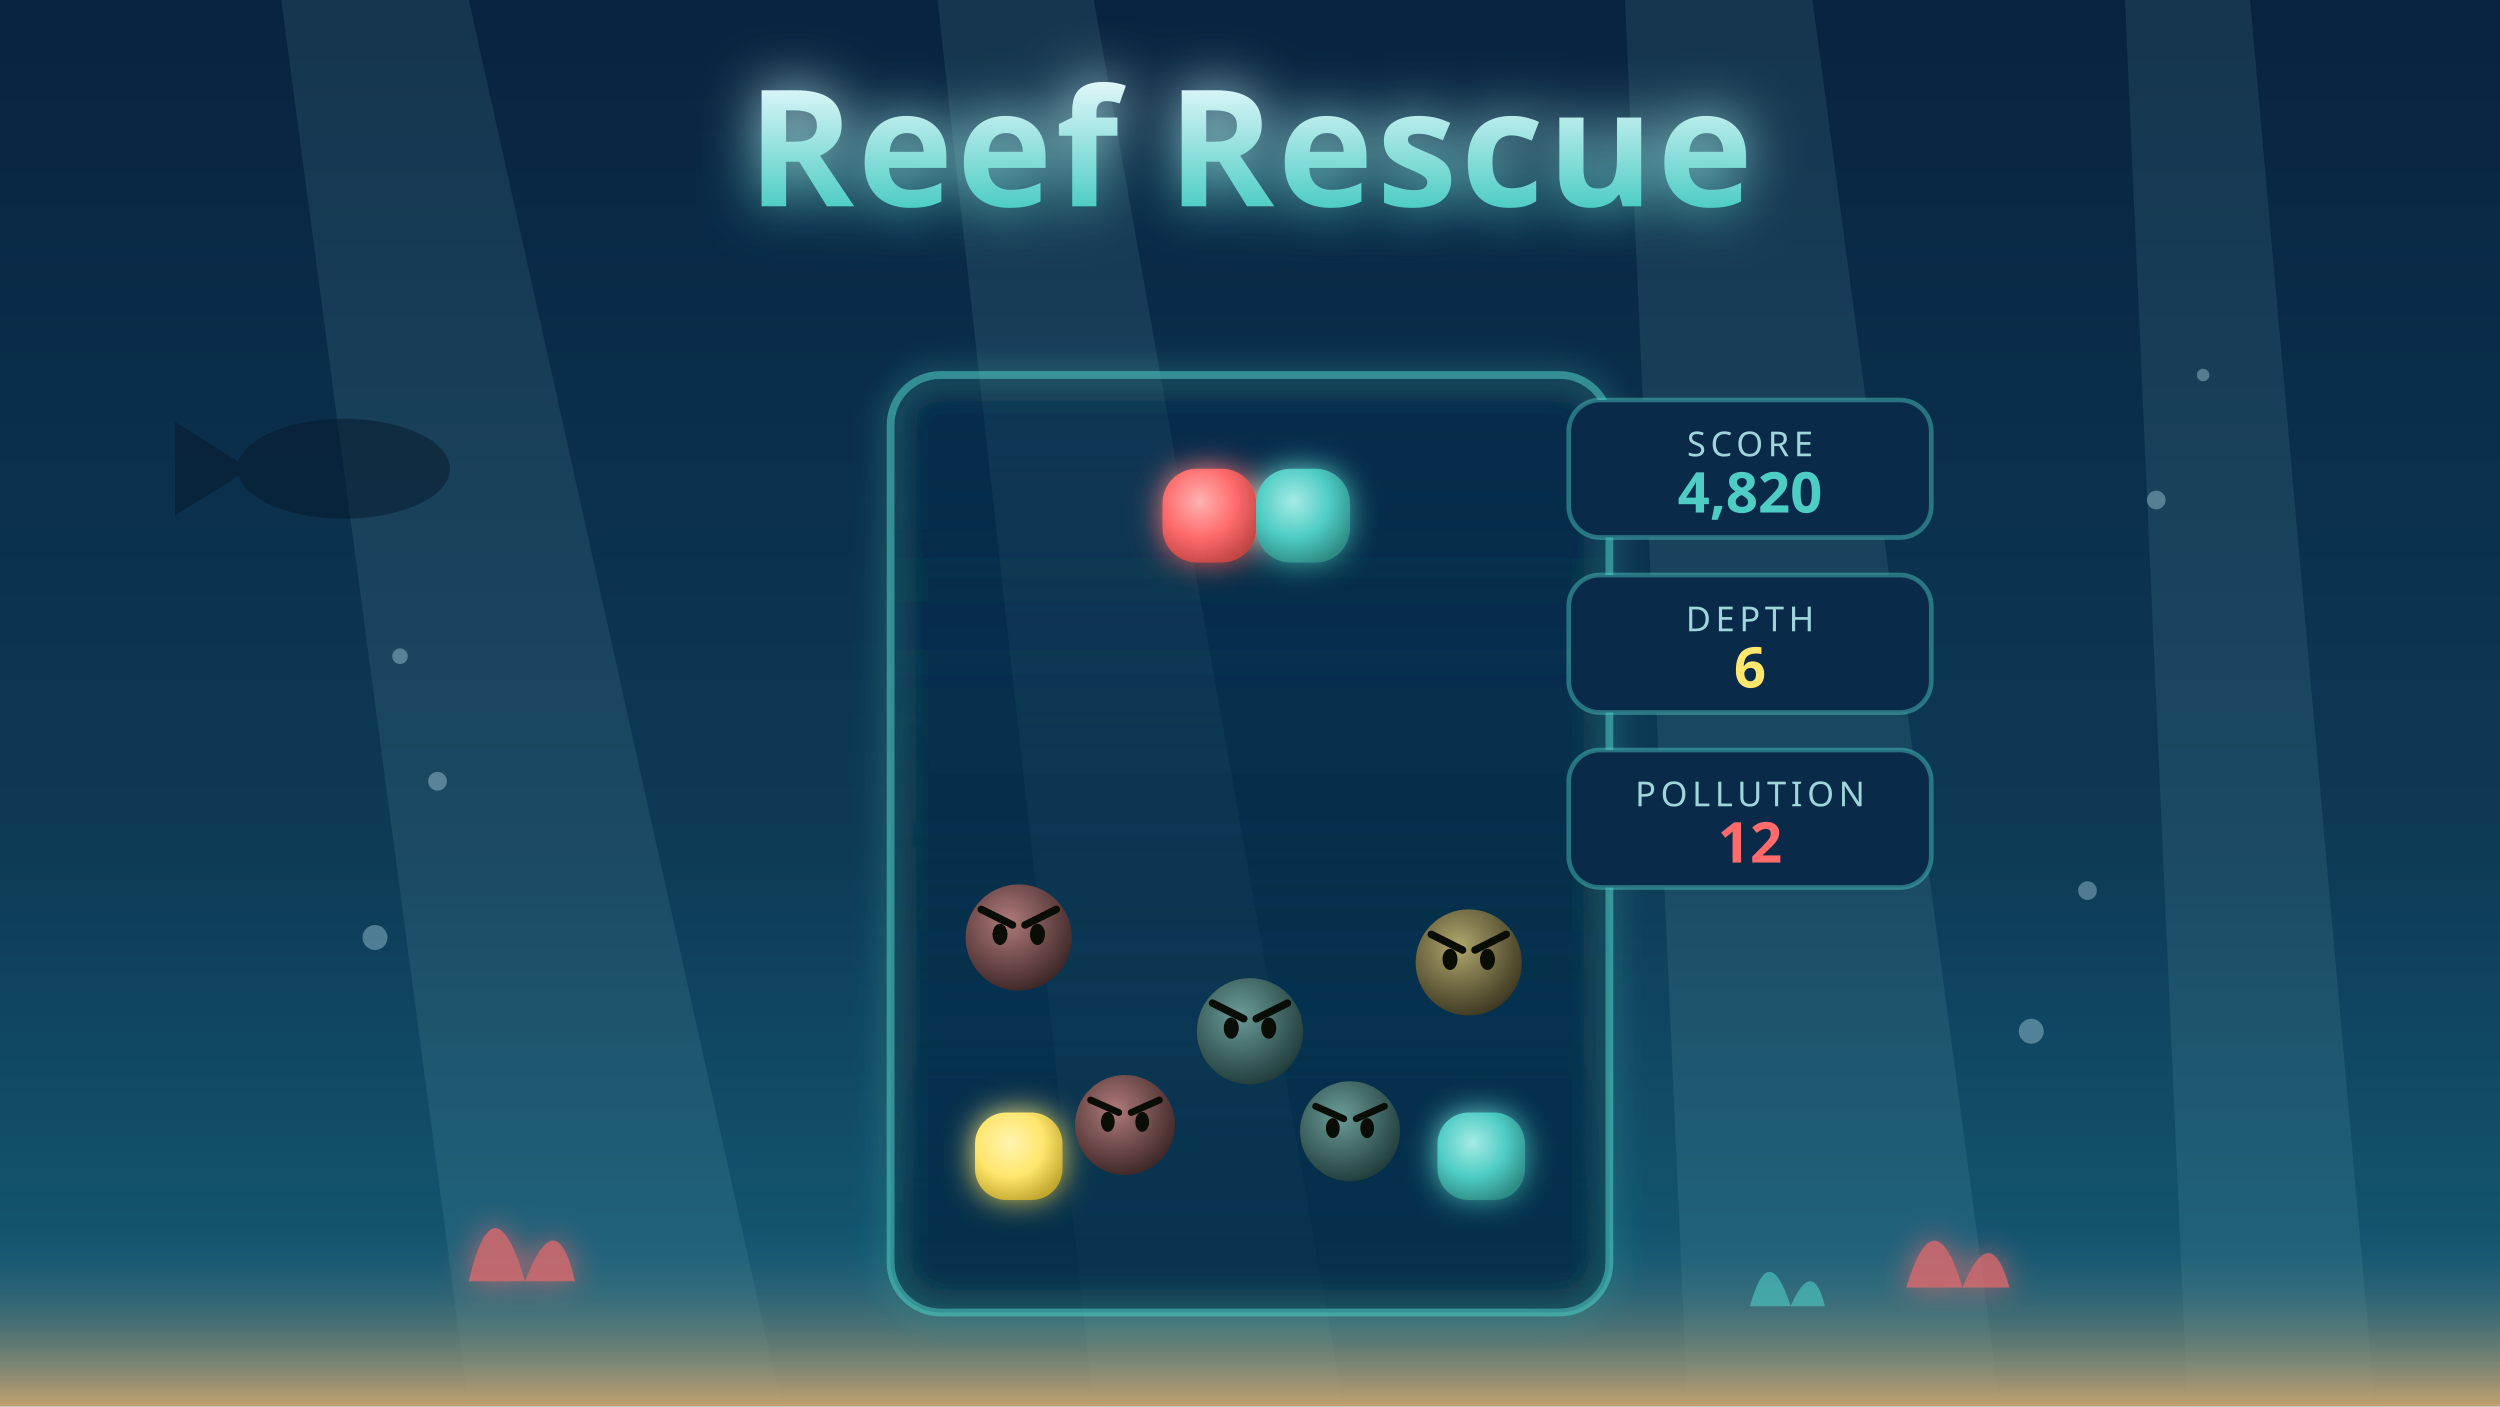
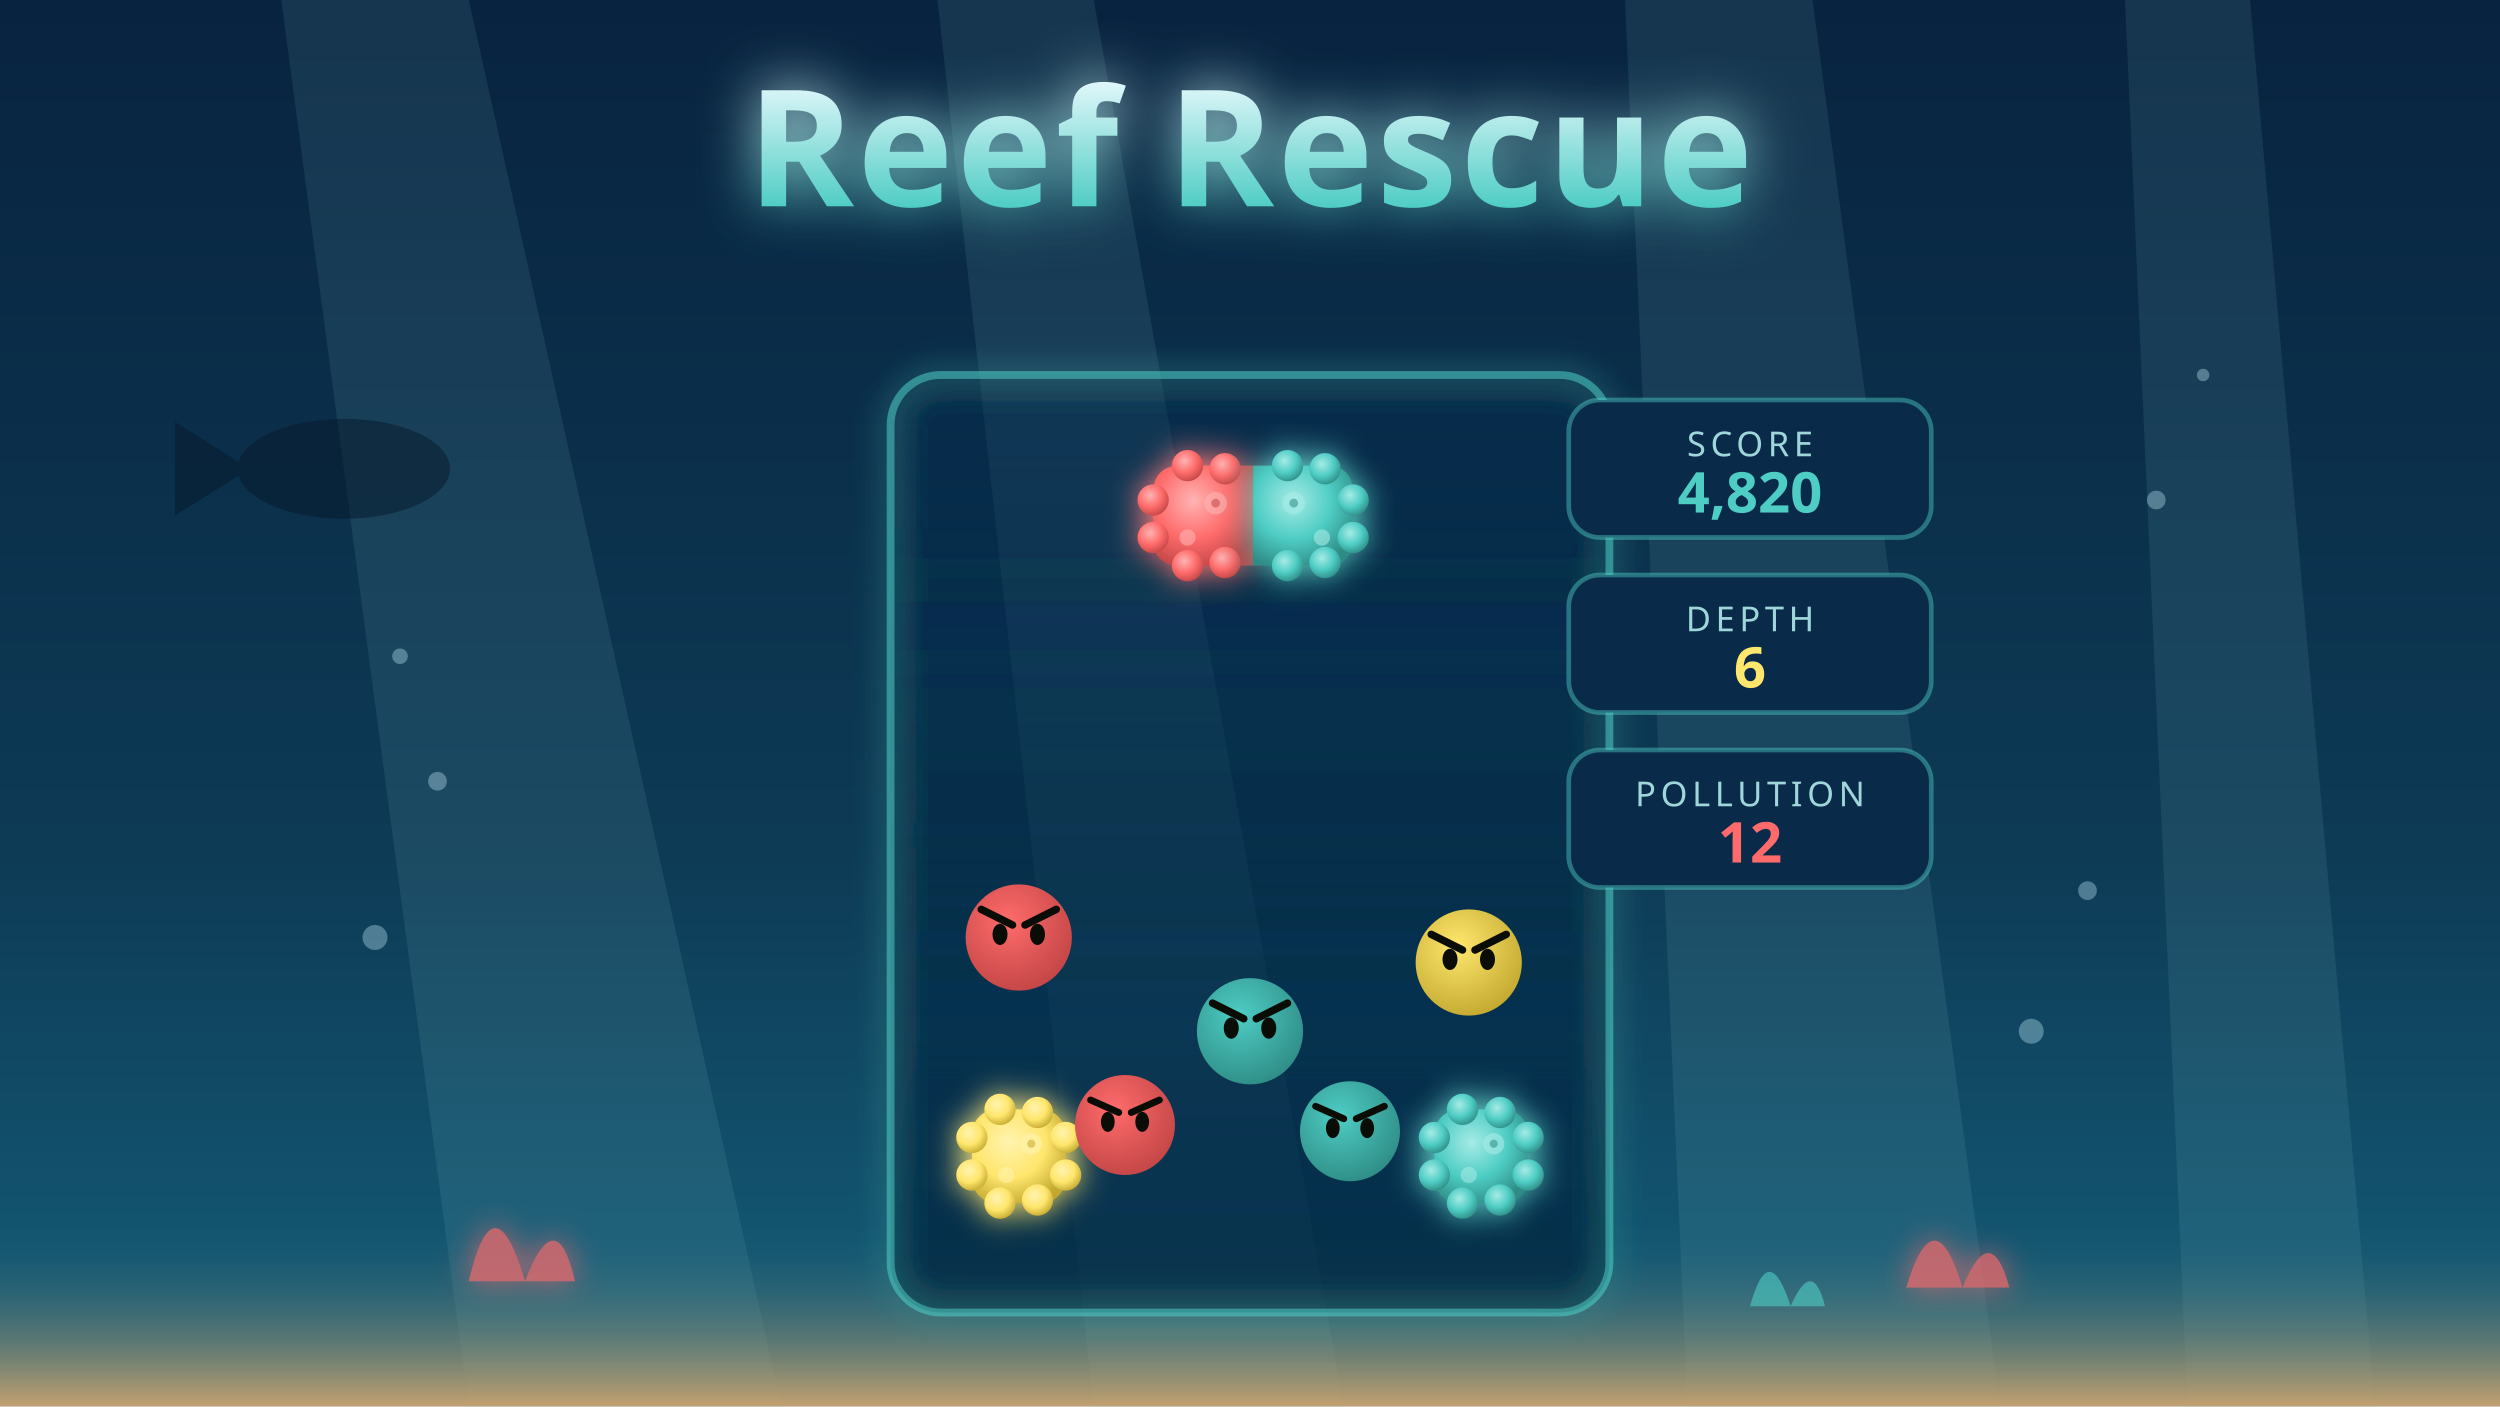
<svg xmlns="http://www.w3.org/2000/svg" viewBox="0 0 800 450" role="img" aria-label="Reef Rescue tide-pool puzzle">
  <defs>
    <linearGradient id="water" x1="0" y1="0" x2="0" y2="1">
      <stop offset="0" stop-color="#08233f" />
      <stop offset="0.6" stop-color="#0d3a55" />
      <stop offset="1" stop-color="#155f7a" />
    </linearGradient>
    <linearGradient id="sand" x1="0" y1="0" x2="0" y2="1">
      <stop offset="0" stop-color="#155f7a" stop-opacity="0" />
      <stop offset="1" stop-color="#c2a06e" />
    </linearGradient>
    <linearGradient id="glass" x1="0" y1="0" x2="0" y2="1">
      <stop offset="0" stop-color="#0a2a4a" stop-opacity="0.2" />
      <stop offset="1" stop-color="#08233f" stop-opacity="0.5" />
    </linearGradient>
    <linearGradient id="titleFill" x1="0" y1="0" x2="0" y2="1">
      <stop offset="0" stop-color="#e0f7fa" />
      <stop offset="1" stop-color="#4ecdc4" />
    </linearGradient>
    <radialGradient id="coralRed" cx="0.4" cy="0.35" r="0.7">
      <stop offset="0" stop-color="#ffb3b3" />
      <stop offset="0.55" stop-color="#ff6b6b" />
      <stop offset="1" stop-color="#c24545" />
    </radialGradient>
    <radialGradient id="coralTeal" cx="0.4" cy="0.35" r="0.7">
      <stop offset="0" stop-color="#a6ebe6" />
      <stop offset="0.55" stop-color="#4ecdc4" />
      <stop offset="1" stop-color="#2e8c85" />
    </radialGradient>
    <radialGradient id="coralYellow" cx="0.4" cy="0.35" r="0.7">
      <stop offset="0" stop-color="#fff4b0" />
      <stop offset="0.55" stop-color="#ffe66d" />
      <stop offset="1" stop-color="#c2a82e" />
    </radialGradient>
    <radialGradient id="blobRed" cx="0.4" cy="0.35" r="0.7">
-       <stop offset="0" stop-color="#b07a7a" />
-       <stop offset="1" stop-color="#3a2424" />
+       <stop offset="0" stop-color="#ff6b6b" />
+       <stop offset="1" stop-color="#c24545" />
    </radialGradient>
    <radialGradient id="blobTeal" cx="0.4" cy="0.35" r="0.7">
-       <stop offset="0" stop-color="#6b9c98" />
-       <stop offset="1" stop-color="#1e3a38" />
+       <stop offset="0" stop-color="#4ecdc4" />
+       <stop offset="1" stop-color="#2e8c85" />
    </radialGradient>
    <radialGradient id="blobYellow" cx="0.4" cy="0.35" r="0.7">
-       <stop offset="0" stop-color="#b0a76d" />
-       <stop offset="1" stop-color="#3a3520" />
+       <stop offset="0" stop-color="#ffe66d" />
+       <stop offset="1" stop-color="#c2a82e" />
    </radialGradient>
    <filter id="glow" x="-40%" y="-40%" width="180%" height="180%">
      <feGaussianBlur stdDeviation="5" result="b" />
      <feMerge>
        <feMergeNode in="b" />
        <feMergeNode in="SourceGraphic" />
      </feMerge>
    </filter>
    <filter id="softGlow" x="-60%" y="-60%" width="220%" height="220%">
      <feGaussianBlur stdDeviation="9" result="b" />
      <feMerge>
        <feMergeNode in="b" />
        <feMergeNode in="SourceGraphic" />
      </feMerge>
    </filter>
  </defs>
  <rect x="0" y="0" width="800" height="450" fill="url(#water)" />
  <g fill="#a6ebe6" opacity="0.09">
    <polygon points="90,0 150,0 250,450 150,450" />
    <polygon points="300,0 350,0 430,450 350,450" />
    <polygon points="520,0 580,0 640,450 540,450" />
    <polygon points="680,0 720,0 760,450 700,450" />
  </g>
  <g fill="#c8f0ff" opacity="0.35">
    <circle cx="120" cy="300" r="4" />
    <circle cx="140" cy="250" r="3" />
    <circle cx="128" cy="210" r="2.5" />
    <circle cx="650" cy="330" r="4" />
    <circle cx="668" cy="285" r="3" />
    <circle cx="690" cy="160" r="3" />
    <circle cx="705" cy="120" r="2" />
  </g>
  <g fill="#06182a" opacity="0.5">
    <ellipse cx="110" cy="150" rx="34" ry="16" />
    <polygon points="80,150 56,135 56,165" />
  </g>
  <rect x="0" y="392" width="800" height="58" fill="url(#sand)" />
  <g fill="#ff6b6b" opacity="0.7" filter="url(#glow)">
    <path d="M150 410 q8 -34 18 0 q10 -26 16 0 Z" />
    <path d="M610 412 q9 -30 18 0 q9 -22 15 0 Z" />
  </g>
  <g fill="#4ecdc4" opacity="0.6">
    <path d="M560 418 q6 -22 13 0 q7 -16 11 0 Z" />
  </g>
  <rect x="285" y="120" width="230" height="300" rx="16" fill="url(#glass)" stroke="#4ecdc4" stroke-opacity="0.55" stroke-width="2.5" filter="url(#glow)" />
-   <g filter="url(#glow)">
-     <rect x="372" y="150" width="30" height="30" rx="11" fill="url(#coralRed)" />
-     <rect x="402" y="150" width="30" height="30" rx="11" fill="url(#coralTeal)" />
+   <g>
+     <g filter="url(#glow)" fill="url(#coralRed)">
+       <path d="M378 149 H401 V181 H378 Q369 181 369 172 V158 Q369 149 378 149 Z" />
+       <circle cx="380" cy="149" r="5" />
+       <circle cx="392" cy="150" r="5" />
+       <circle cx="380" cy="181" r="5" />
+       <circle cx="392" cy="180" r="5" />
+       <circle cx="369" cy="160" r="5" />
+       <circle cx="369" cy="172" r="5" />
+     </g>
+     <circle cx="389" cy="161" r="3.6" fill="#ffb3b3" opacity="0.6" />
+     <circle cx="389" cy="161" r="1.4" fill="#c24545" opacity="0.55" />
+     <circle cx="380" cy="172" r="2.6" fill="#ffb3b3" opacity="0.6" />
+     <g filter="url(#glow)" fill="url(#coralTeal)">
+       <path d="M401 149 H424 Q433 149 433 158 V172 Q433 181 424 181 H401 V149 Z" />
+       <circle cx="412" cy="149" r="5" />
+       <circle cx="424" cy="150" r="5" />
+       <circle cx="412" cy="181" r="5" />
+       <circle cx="424" cy="180" r="5" />
+       <circle cx="433" cy="160" r="5" />
+       <circle cx="433" cy="172" r="5" />
+     </g>
+     <circle cx="414" cy="161" r="3.6" fill="#a6ebe6" opacity="0.6" />
+     <circle cx="414" cy="161" r="1.4" fill="#2e8c85" opacity="0.55" />
+     <circle cx="423" cy="172" r="2.6" fill="#a6ebe6" opacity="0.6" />
  </g>
-   <g filter="url(#glow)">
-     <rect x="312" y="356" width="28" height="28" rx="10" fill="url(#coralYellow)" />
-     <rect x="460" y="356" width="28" height="28" rx="10" fill="url(#coralTeal)" />
+   <g>
+     <g filter="url(#glow)" fill="url(#coralYellow)">
+       <rect x="311" y="355" width="30" height="30" rx="8" />
+       <circle cx="320" cy="355" r="5" />
+       <circle cx="332" cy="356" r="5" />
+       <circle cx="320" cy="385" r="5" />
+       <circle cx="332" cy="384" r="5" />
+       <circle cx="311" cy="364" r="5" />
+       <circle cx="311" cy="376" r="5" />
+       <circle cx="341" cy="364" r="5" />
+       <circle cx="341" cy="376" r="5" />
+     </g>
+     <circle cx="330" cy="366" r="3.4" fill="#fff4b0" opacity="0.6" />
+     <circle cx="330" cy="366" r="1.3" fill="#c2a82e" opacity="0.55" />
+     <circle cx="322" cy="376" r="2.6" fill="#fff4b0" opacity="0.55" />
+     <g filter="url(#glow)" fill="url(#coralTeal)">
+       <rect x="459" y="355" width="30" height="30" rx="8" />
+       <circle cx="468" cy="355" r="5" />
+       <circle cx="480" cy="356" r="5" />
+       <circle cx="468" cy="385" r="5" />
+       <circle cx="480" cy="384" r="5" />
+       <circle cx="459" cy="364" r="5" />
+       <circle cx="459" cy="376" r="5" />
+       <circle cx="489" cy="364" r="5" />
+       <circle cx="489" cy="376" r="5" />
+     </g>
+     <circle cx="478" cy="366" r="3.4" fill="#a6ebe6" opacity="0.6" />
+     <circle cx="478" cy="366" r="1.3" fill="#2e8c85" opacity="0.55" />
+     <circle cx="470" cy="376" r="2.6" fill="#a6ebe6" opacity="0.55" />
  </g>
  <g>
    <g transform="translate(326,300)">
      <circle r="17" fill="url(#blobRed)" />
      <ellipse cx="-6" cy="-1" rx="2.4" ry="3.4" fill="#0a0c06" />
      <ellipse cx="6" cy="-1" rx="2.4" ry="3.4" fill="#0a0c06" />
      <path d="M-12 -9 L-2 -4 M12 -9 L2 -4" stroke="#0a0c06" stroke-width="2.4" stroke-linecap="round" />
    </g>
    <g transform="translate(400,330)">
      <circle r="17" fill="url(#blobTeal)" />
      <ellipse cx="-6" cy="-1" rx="2.4" ry="3.4" fill="#0a0c06" />
      <ellipse cx="6" cy="-1" rx="2.4" ry="3.4" fill="#0a0c06" />
      <path d="M-12 -9 L-2 -4 M12 -9 L2 -4" stroke="#0a0c06" stroke-width="2.4" stroke-linecap="round" />
    </g>
    <g transform="translate(470,308)">
      <circle r="17" fill="url(#blobYellow)" />
      <ellipse cx="-6" cy="-1" rx="2.4" ry="3.4" fill="#0a0c06" />
      <ellipse cx="6" cy="-1" rx="2.4" ry="3.4" fill="#0a0c06" />
      <path d="M-12 -9 L-2 -4 M12 -9 L2 -4" stroke="#0a0c06" stroke-width="2.4" stroke-linecap="round" />
    </g>
    <g transform="translate(360,360)">
      <circle r="16" fill="url(#blobRed)" />
      <ellipse cx="-5.5" cy="-1" rx="2.2" ry="3.2" fill="#0a0c06" />
      <ellipse cx="5.5" cy="-1" rx="2.2" ry="3.2" fill="#0a0c06" />
      <path d="M-11 -8 L-2 -4 M11 -8 L2 -4" stroke="#0a0c06" stroke-width="2.2" stroke-linecap="round" />
    </g>
    <g transform="translate(432,362)">
      <circle r="16" fill="url(#blobTeal)" />
      <ellipse cx="-5.5" cy="-1" rx="2.2" ry="3.2" fill="#0a0c06" />
      <ellipse cx="5.5" cy="-1" rx="2.2" ry="3.2" fill="#0a0c06" />
      <path d="M-11 -8 L-2 -4 M11 -8 L2 -4" stroke="#0a0c06" stroke-width="2.2" stroke-linecap="round" />
    </g>
  </g>
  <text x="400" y="66" text-anchor="middle" font-family="'Segoe UI', system-ui, sans-serif" font-size="52" font-weight="800" letter-spacing="1" fill="url(#titleFill)" filter="url(#softGlow)">Reef Rescue</text>
  <g font-family="'Segoe UI', system-ui, sans-serif" text-anchor="middle">
    <g transform="translate(560,150)">
      <rect x="-58" y="-22" width="116" height="44" rx="10" fill="#0a2a4a" stroke="#4ecdc4" stroke-opacity="0.45" stroke-width="1.5" />
      <text x="0" y="-4" font-size="11" letter-spacing="1.5" fill="#9fd6da">SCORE</text>
      <text x="0" y="14" font-size="18" font-weight="800" fill="#4ecdc4">4,820</text>
    </g>
    <g transform="translate(560,206)">
      <rect x="-58" y="-22" width="116" height="44" rx="10" fill="#0a2a4a" stroke="#4ecdc4" stroke-opacity="0.45" stroke-width="1.5" />
      <text x="0" y="-4" font-size="11" letter-spacing="1.5" fill="#9fd6da">DEPTH</text>
      <text x="0" y="14" font-size="18" font-weight="800" fill="#ffe66d">6</text>
    </g>
    <g transform="translate(560,262)">
      <rect x="-58" y="-22" width="116" height="44" rx="10" fill="#0a2a4a" stroke="#4ecdc4" stroke-opacity="0.45" stroke-width="1.5" />
      <text x="0" y="-4" font-size="11" letter-spacing="1.5" fill="#9fd6da">POLLUTION</text>
      <text x="0" y="14" font-size="18" font-weight="800" fill="#ff6b6b">12</text>
    </g>
  </g>
</svg>
